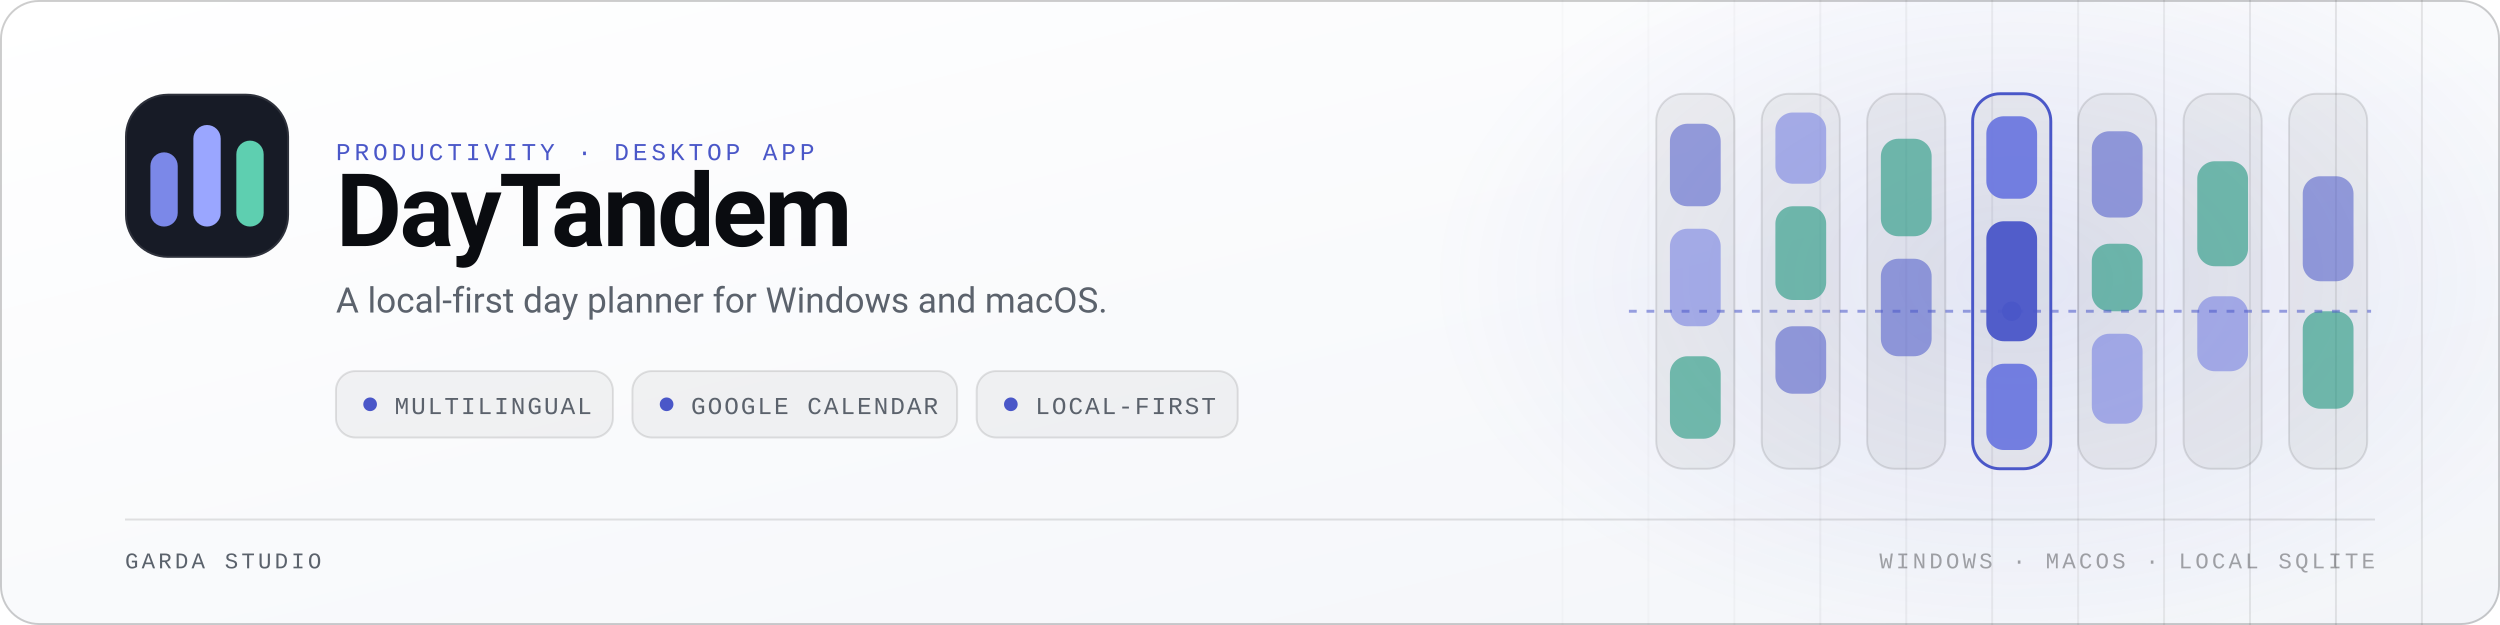
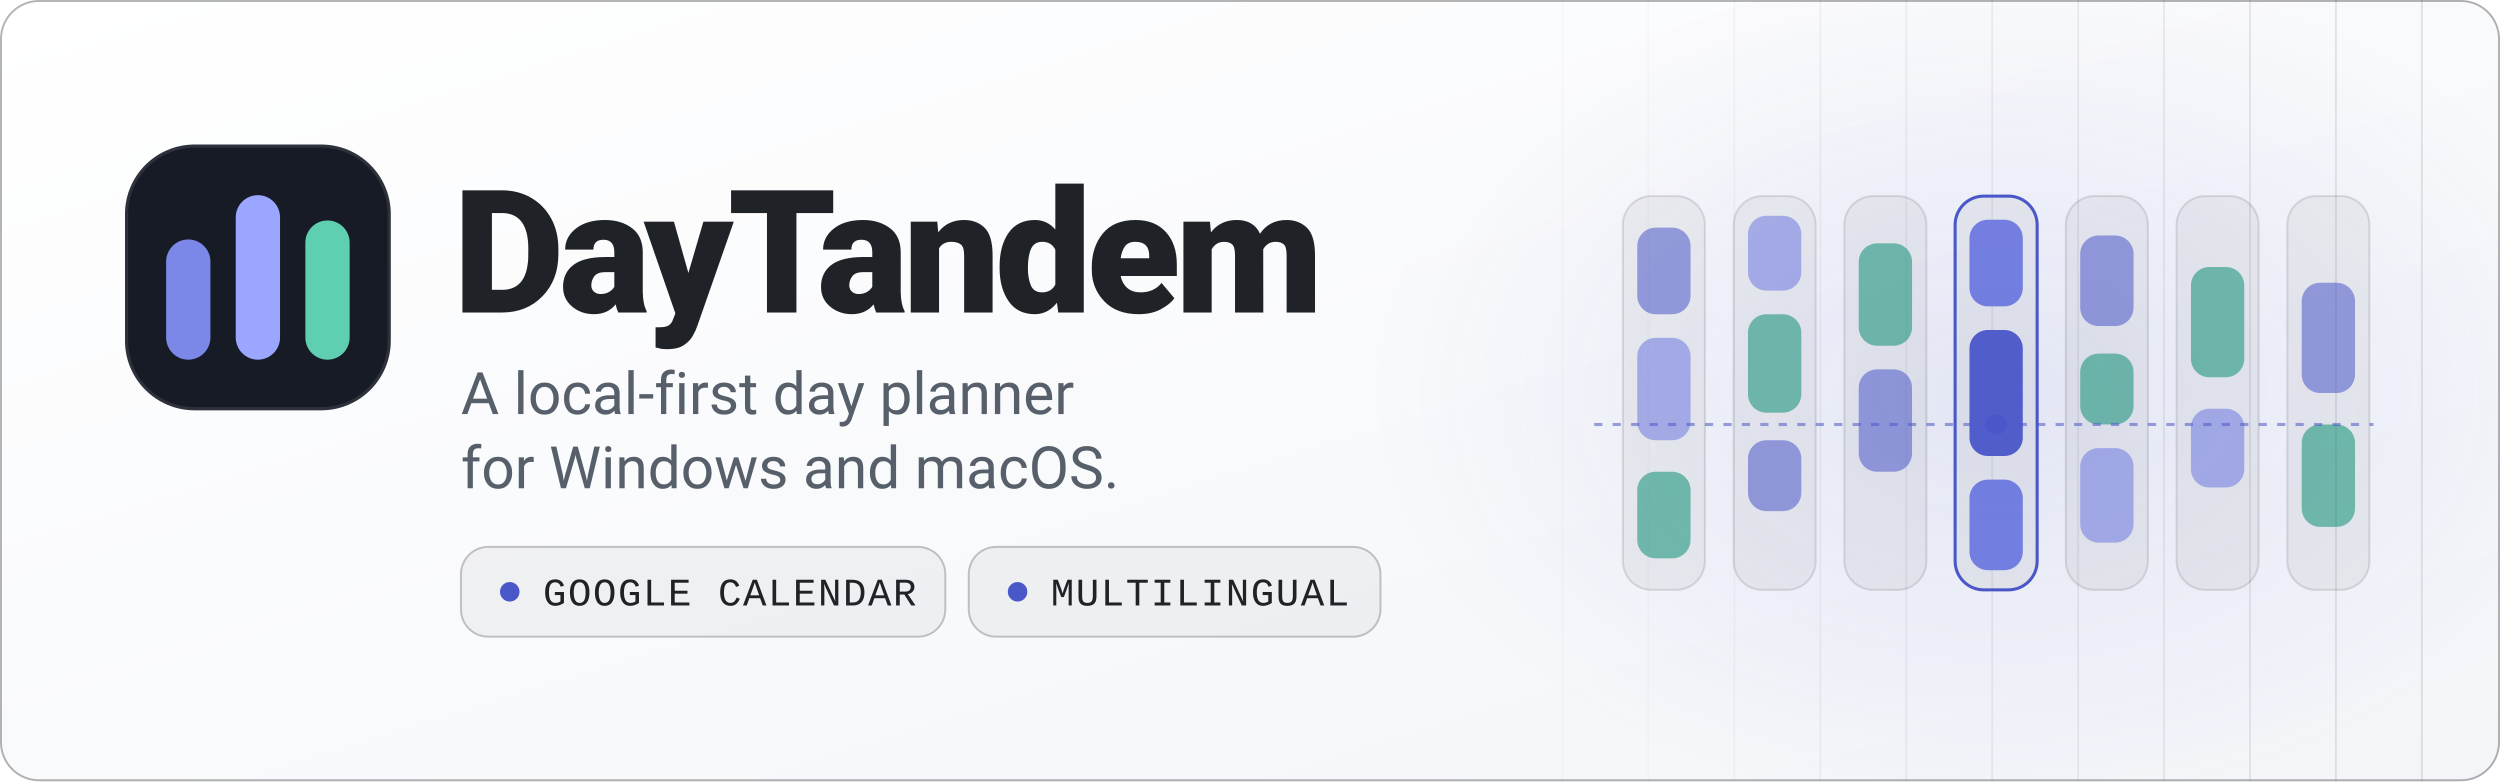
- <svg xmlns="http://www.w3.org/2000/svg" width="1280" height="320" viewBox="0 0 1280 320" role="img" aria-labelledby="bannerTitle bannerDesc">
+ <svg xmlns="http://www.w3.org/2000/svg" width="1280" height="400" viewBox="0 0 1280 400" role="img" aria-labelledby="bannerTitle bannerDesc">
  <defs>
    <linearGradient id="bg" x1="0" y1="0" x2="1" y2="1">
      <stop offset="0" stop-color="#ffffff" />
      <stop offset="1" stop-color="#f3f5f9" />
    </linearGradient>
    <radialGradient id="glow">
      <stop offset="0" stop-color="#4a57c8" stop-opacity="0.12" />
      <stop offset="1" stop-color="#4a57c8" stop-opacity="0" />
    </radialGradient>
    <linearGradient id="accentGrad" x1="0" y1="0" x2="1" y2="1">
      <stop offset="0" stop-color="#4a57c8" />
      <stop offset="1" stop-color="#0e8f74" />
    </linearGradient>
-     <linearGradient id="gardaGrad" x1="0" y1="0" x2="1" y2="1">
-       <stop offset="0" stop-color="#b8ff72" />
-       <stop offset="1" stop-color="#3fd97a" />
-     </linearGradient>
-     <linearGradient id="gardaArt" x1="0" y1="0" x2="1" y2="1">
-       <stop offset="0" stop-color="#4f9b1c" />
-       <stop offset="1" stop-color="#12836a" />
-     </linearGradient>
    <linearGradient id="deskGrad" x1="0" y1="0" x2="1" y2="1">
      <stop offset="0" stop-color="#2fe0d2" />
      <stop offset="1" stop-color="#1ab4c8" />
    </linearGradient>
    <linearGradient id="tileCmd" x1="0" y1="1" x2="1" y2="0">
      <stop offset="0" stop-color="#7cc0ef" />
      <stop offset="1" stop-color="#63dcc9" />
    </linearGradient>
-     <filter id="soft" x="-60%" y="-60%" width="220%" height="220%">
-       <feGaussianBlur stdDeviation="14" />
-     </filter>
  </defs>
-   <rect width="1280" height="320" rx="20" fill="url(#bg)" />
+   <rect width="1280" height="400" rx="20" fill="url(#bg)" />
  <g>
-     <line x1="800" y1="0" x2="800" y2="320" stroke="rgba(5,5,6,0.02)" stroke-width="1" />
-     <line x1="844" y1="0" x2="844" y2="320" stroke="rgba(5,5,6,0.02)" stroke-width="1" />
-     <line x1="888" y1="0" x2="888" y2="320" stroke="rgba(5,5,6,0.03)" stroke-width="1" />
-     <line x1="932" y1="0" x2="932" y2="320" stroke="rgba(5,5,6,0.04)" stroke-width="1" />
-     <line x1="976" y1="0" x2="976" y2="320" stroke="rgba(5,5,6,0.05)" stroke-width="1" />
-     <line x1="1020" y1="0" x2="1020" y2="320" stroke="rgba(5,5,6,0.06)" stroke-width="1" />
-     <line x1="1064" y1="0" x2="1064" y2="320" stroke="rgba(5,5,6,0.06)" stroke-width="1" />
-     <line x1="1108" y1="0" x2="1108" y2="320" stroke="rgba(5,5,6,0.07)" stroke-width="1" />
-     <line x1="1152" y1="0" x2="1152" y2="320" stroke="rgba(5,5,6,0.08)" stroke-width="1" />
-     <line x1="1196" y1="0" x2="1196" y2="320" stroke="rgba(5,5,6,0.09)" stroke-width="1" />
-     <line x1="1240" y1="0" x2="1240" y2="320" stroke="rgba(5,5,6,0.09)" stroke-width="1" />
+     <line x1="800" y1="0" x2="800" y2="400" stroke="rgba(5,5,6,0.02)" stroke-width="1" />
+     <line x1="844" y1="0" x2="844" y2="400" stroke="rgba(5,5,6,0.02)" stroke-width="1" />
+     <line x1="888" y1="0" x2="888" y2="400" stroke="rgba(5,5,6,0.03)" stroke-width="1" />
+     <line x1="932" y1="0" x2="932" y2="400" stroke="rgba(5,5,6,0.04)" stroke-width="1" />
+     <line x1="976" y1="0" x2="976" y2="400" stroke="rgba(5,5,6,0.05)" stroke-width="1" />
+     <line x1="1020" y1="0" x2="1020" y2="400" stroke="rgba(5,5,6,0.06)" stroke-width="1" />
+     <line x1="1064" y1="0" x2="1064" y2="400" stroke="rgba(5,5,6,0.06)" stroke-width="1" />
+     <line x1="1108" y1="0" x2="1108" y2="400" stroke="rgba(5,5,6,0.07)" stroke-width="1" />
+     <line x1="1152" y1="0" x2="1152" y2="400" stroke="rgba(5,5,6,0.08)" stroke-width="1" />
+     <line x1="1196" y1="0" x2="1196" y2="400" stroke="rgba(5,5,6,0.09)" stroke-width="1" />
+     <line x1="1240" y1="0" x2="1240" y2="400" stroke="rgba(5,5,6,0.09)" stroke-width="1" />
  </g>
-   <ellipse cx="1032" cy="143" rx="300" ry="190" fill="url(#glow)" />
-   <rect x="0.5" y="0.5" width="1279" height="319" rx="19.5" fill="none" stroke="rgba(5,5,6,0.2)" />
-   <rect x="848" y="48" width="40" height="192" rx="14" fill="rgba(5,5,6,0.05)" stroke="rgba(5,5,6,0.11)" stroke-width="1" />
-   <rect x="855" y="63.36" width="26" height="42.24" rx="9" fill="#4a57c8" opacity="0.55" />
-   <rect x="855" y="117.12" width="26" height="49.92" rx="9" fill="#6d79e0" opacity="0.55" />
-   <rect x="855" y="182.4" width="26" height="42.24" rx="9" fill="#0e8f74" opacity="0.55" />
-   <rect x="902" y="48" width="40" height="192" rx="14" fill="rgba(5,5,6,0.05)" stroke="rgba(5,5,6,0.11)" stroke-width="1" />
-   <rect x="909" y="57.6" width="26" height="36.48" rx="9" fill="#6d79e0" opacity="0.55" />
-   <rect x="909" y="105.6" width="26" height="48" rx="9" fill="#0e8f74" opacity="0.55" />
-   <rect x="909" y="167.04" width="26" height="34.56" rx="9" fill="#4a57c8" opacity="0.55" />
-   <rect x="956" y="48" width="40" height="192" rx="14" fill="rgba(5,5,6,0.05)" stroke="rgba(5,5,6,0.11)" stroke-width="1" />
-   <rect x="963" y="71.04" width="26" height="49.92" rx="9" fill="#0e8f74" opacity="0.55" />
-   <rect x="963" y="132.48" width="26" height="49.92" rx="9" fill="#4a57c8" opacity="0.55" />
-   <rect x="1010" y="48" width="40" height="192" rx="14" fill="rgba(5,5,6,0.05)" stroke="#4a57c8" stroke-width="1.5" />
-   <rect x="1017" y="59.52" width="26" height="42.24" rx="9" fill="#6d79e0" opacity="0.95" />
-   <rect x="1017" y="113.28" width="26" height="61.44" rx="9" fill="#4a57c8" opacity="0.95" />
-   <rect x="1017" y="186.24" width="26" height="44.16" rx="9" fill="#6d79e0" opacity="0.95" />
-   <rect x="1064" y="48" width="40" height="192" rx="14" fill="rgba(5,5,6,0.05)" stroke="rgba(5,5,6,0.11)" stroke-width="1" />
-   <rect x="1071" y="67.2" width="26" height="44.16" rx="9" fill="#4a57c8" opacity="0.55" />
-   <rect x="1071" y="124.8" width="26" height="34.56" rx="9" fill="#0e8f74" opacity="0.55" />
-   <rect x="1071" y="170.88" width="26" height="46.08" rx="9" fill="#6d79e0" opacity="0.55" />
-   <rect x="1118" y="48" width="40" height="192" rx="14" fill="rgba(5,5,6,0.05)" stroke="rgba(5,5,6,0.11)" stroke-width="1" />
-   <rect x="1125" y="82.56" width="26" height="53.76" rx="9" fill="#0e8f74" opacity="0.55" />
-   <rect x="1125" y="151.68" width="26" height="38.4" rx="9" fill="#6d79e0" opacity="0.55" />
-   <rect x="1172" y="48" width="40" height="192" rx="14" fill="rgba(5,5,6,0.05)" stroke="rgba(5,5,6,0.11)" stroke-width="1" />
-   <rect x="1179" y="90.24" width="26" height="53.76" rx="9" fill="#4a57c8" opacity="0.55" />
-   <rect x="1179" y="159.36" width="26" height="49.92" rx="9" fill="#0e8f74" opacity="0.55" />
-   <line x1="834" y1="159.36" x2="1214" y2="159.36" stroke="#4a57c8" stroke-width="1.5" opacity="0.55" stroke-dasharray="4 5" />
-   <circle cx="1030" cy="159.36" r="5" fill="#4a57c8" />
-   <rect x="64" y="48" width="84" height="84" rx="22" fill="#171b26" />
-   <rect x="64.5" y="48.5" width="83" height="83" rx="21.5" fill="none" stroke="rgba(255,255,255,0.10)" />
-   <rect x="77" y="78" width="14" height="38" rx="7" fill="#7b88e8" />
-   <rect x="99" y="64" width="14" height="52" rx="7" fill="#9aa6ff" />
-   <rect x="121" y="72" width="14" height="44" rx="7" fill="#5ecfb0" />
-   <text x="172" y="82" font-family="ui-monospace,SFMono-Regular,Menlo,Consolas,'Liberation Mono',monospace" font-size="12.5" letter-spacing="0.16em" fill="#4a57c8">PRODUCTIVITY · DESKTOP APP</text>
-   <text x="172" y="126" font-family="ui-sans-serif,-apple-system,BlinkMacSystemFont,'Segoe UI',Roboto,'Helvetica Neue',Arial,sans-serif" font-size="52" font-weight="700" letter-spacing="-0.025em" fill="#0a0c10">DayTandem</text>
-   <text x="172" y="160" font-family="ui-sans-serif,-apple-system,BlinkMacSystemFont,'Segoe UI',Roboto,'Helvetica Neue',Arial,sans-serif" font-size="18" fill="#5b626c">A local-first day planner for Windows and macOS.</text>
+   <ellipse cx="1023" cy="200" rx="320" ry="220" fill="url(#glow)" />
+   <g transform="translate(-59.48 50.01) scale(1.05)">
+     <rect x="848" y="48" width="40" height="192" rx="14" fill="rgba(5,5,6,0.05)" stroke="rgba(5,5,6,0.11)" stroke-width="1" />
+     <rect x="855" y="63.36" width="26" height="42.24" rx="9" fill="#4a57c8" opacity="0.55" />
+     <rect x="855" y="117.12" width="26" height="49.92" rx="9" fill="#6d79e0" opacity="0.55" />
+     <rect x="855" y="182.4" width="26" height="42.24" rx="9" fill="#0e8f74" opacity="0.55" />
+     <rect x="902" y="48" width="40" height="192" rx="14" fill="rgba(5,5,6,0.05)" stroke="rgba(5,5,6,0.11)" stroke-width="1" />
+     <rect x="909" y="57.6" width="26" height="36.48" rx="9" fill="#6d79e0" opacity="0.55" />
+     <rect x="909" y="105.6" width="26" height="48" rx="9" fill="#0e8f74" opacity="0.55" />
+     <rect x="909" y="167.04" width="26" height="34.56" rx="9" fill="#4a57c8" opacity="0.55" />
+     <rect x="956" y="48" width="40" height="192" rx="14" fill="rgba(5,5,6,0.05)" stroke="rgba(5,5,6,0.11)" stroke-width="1" />
+     <rect x="963" y="71.04" width="26" height="49.92" rx="9" fill="#0e8f74" opacity="0.55" />
+     <rect x="963" y="132.48" width="26" height="49.92" rx="9" fill="#4a57c8" opacity="0.55" />
+     <rect x="1010" y="48" width="40" height="192" rx="14" fill="rgba(5,5,6,0.05)" stroke="#4a57c8" stroke-width="1.5" />
+     <rect x="1017" y="59.52" width="26" height="42.24" rx="9" fill="#6d79e0" opacity="0.95" />
+     <rect x="1017" y="113.28" width="26" height="61.44" rx="9" fill="#4a57c8" opacity="0.95" />
+     <rect x="1017" y="186.24" width="26" height="44.16" rx="9" fill="#6d79e0" opacity="0.95" />
+     <rect x="1064" y="48" width="40" height="192" rx="14" fill="rgba(5,5,6,0.05)" stroke="rgba(5,5,6,0.11)" stroke-width="1" />
+     <rect x="1071" y="67.2" width="26" height="44.16" rx="9" fill="#4a57c8" opacity="0.55" />
+     <rect x="1071" y="124.8" width="26" height="34.56" rx="9" fill="#0e8f74" opacity="0.55" />
+     <rect x="1071" y="170.88" width="26" height="46.08" rx="9" fill="#6d79e0" opacity="0.55" />
+     <rect x="1118" y="48" width="40" height="192" rx="14" fill="rgba(5,5,6,0.05)" stroke="rgba(5,5,6,0.11)" stroke-width="1" />
+     <rect x="1125" y="82.56" width="26" height="53.76" rx="9" fill="#0e8f74" opacity="0.55" />
+     <rect x="1125" y="151.68" width="26" height="38.4" rx="9" fill="#6d79e0" opacity="0.55" />
+     <rect x="1172" y="48" width="40" height="192" rx="14" fill="rgba(5,5,6,0.05)" stroke="rgba(5,5,6,0.11)" stroke-width="1" />
+     <rect x="1179" y="90.24" width="26" height="53.76" rx="9" fill="#4a57c8" opacity="0.55" />
+     <rect x="1179" y="159.36" width="26" height="49.92" rx="9" fill="#0e8f74" opacity="0.55" />
+     <line x1="834" y1="159.36" x2="1214" y2="159.36" stroke="#4a57c8" stroke-width="1.5" opacity="0.55" stroke-dasharray="4 5" />
+     <circle cx="1030" cy="159.36" r="5" fill="#4a57c8" />
+   </g>
+   <g transform="translate(64 74) scale(1.62) translate(-64 -48)">
+     <rect x="64" y="48" width="84" height="84" rx="22" fill="#171b26" />
+     <rect x="64.5" y="48.5" width="83" height="83" rx="21.5" fill="none" stroke="rgba(255,255,255,0.10)" />
+     <rect x="77" y="78" width="14" height="38" rx="7" fill="#7b88e8" />
+     <rect x="99" y="64" width="14" height="52" rx="7" fill="#9aa6ff" />
+     <rect x="121" y="72" width="14" height="44" rx="7" fill="#5ecfb0" />
+   </g>
+   <text x="232" y="160" font-family="ui-sans-serif,-apple-system,BlinkMacSystemFont,'Segoe UI',Roboto,'Helvetica Neue',Arial,sans-serif" font-size="88" font-weight="800" letter-spacing="-0.03em" fill="#1f2328">DayTandem</text>
+   <text x="236" y="212" font-family="ui-sans-serif,-apple-system,BlinkMacSystemFont,'Segoe UI',Roboto,'Helvetica Neue',Arial,sans-serif" font-size="30" fill="#57606a">A local-first day planner</text>
+   <text x="236" y="250" font-family="ui-sans-serif,-apple-system,BlinkMacSystemFont,'Segoe UI',Roboto,'Helvetica Neue',Arial,sans-serif" font-size="30" fill="#57606a">for Windows and macOS.</text>
  <g>
-     <rect x="172" y="190" width="141.8" height="34" rx="10" fill="rgba(5,5,6,0.04)" stroke="rgba(5,5,6,0.11)" />
-     <circle cx="189.5" cy="207" r="3.5" fill="#4a57c8" />
-     <text x="202" y="212" font-family="ui-monospace,SFMono-Regular,Menlo,Consolas,'Liberation Mono',monospace" font-size="12.5" letter-spacing="0.08em" fill="#5b626c">MULTILINGUAL</text>
+     <rect x="236" y="280" width="248" height="46" rx="14" fill="rgba(5,5,6,0.04)" stroke="rgba(5,5,6,0.225)" />
+     <circle cx="261" cy="303" r="5" fill="#4a57c8" />
+     <text x="278" y="310" font-family="ui-monospace,SFMono-Regular,Menlo,Consolas,'Liberation Mono',monospace" font-size="20" letter-spacing="0.04em" fill="#1f2328">GOOGLE CALENDAR</text>
  </g>
  <g>
-     <rect x="323.8" y="190" width="166.25" height="34" rx="10" fill="rgba(5,5,6,0.04)" stroke="rgba(5,5,6,0.11)" />
-     <circle cx="341.3" cy="207" r="3.5" fill="#4a57c8" />
-     <text x="353.8" y="212" font-family="ui-monospace,SFMono-Regular,Menlo,Consolas,'Liberation Mono',monospace" font-size="12.5" letter-spacing="0.08em" fill="#5b626c">GOOGLE CALENDAR</text>
+     <rect x="496" y="280" width="210.8" height="46" rx="14" fill="rgba(5,5,6,0.04)" stroke="rgba(5,5,6,0.225)" />
+     <circle cx="521" cy="303" r="5" fill="#4a57c8" />
+     <text x="538" y="310" font-family="ui-monospace,SFMono-Regular,Menlo,Consolas,'Liberation Mono',monospace" font-size="20" letter-spacing="0.04em" fill="#1f2328">MULTILINGUAL</text>
  </g>
-   <g>
-     <rect x="500.05" y="190" width="133.65" height="34" rx="10" fill="rgba(5,5,6,0.04)" stroke="rgba(5,5,6,0.11)" />
-     <circle cx="517.55" cy="207" r="3.5" fill="#4a57c8" />
-     <text x="530.05" y="212" font-family="ui-monospace,SFMono-Regular,Menlo,Consolas,'Liberation Mono',monospace" font-size="12.5" letter-spacing="0.08em" fill="#5b626c">LOCAL-FIRST</text>
-   </g>
-   <line x1="64" y1="266" x2="1216" y2="266" stroke="rgba(5,5,6,0.11)" />
-   <text x="64" y="291" font-family="ui-monospace,SFMono-Regular,Menlo,Consolas,'Liberation Mono',monospace" font-size="11.5" letter-spacing="0.14em" fill="#5b626c">GARDA STUDIO</text>
-   <text x="1216" y="291" text-anchor="end" font-family="ui-monospace,SFMono-Regular,Menlo,Consolas,'Liberation Mono',monospace" font-size="11.5" letter-spacing="0.14em" fill="rgba(5,5,6,0.35)">WINDOWS · MACOS · LOCAL SQLITE</text>
+   <rect x="0.5" y="0.5" width="1279" height="399" rx="19.5" fill="none" stroke="rgba(5,5,6,0.3)" />
</svg>
